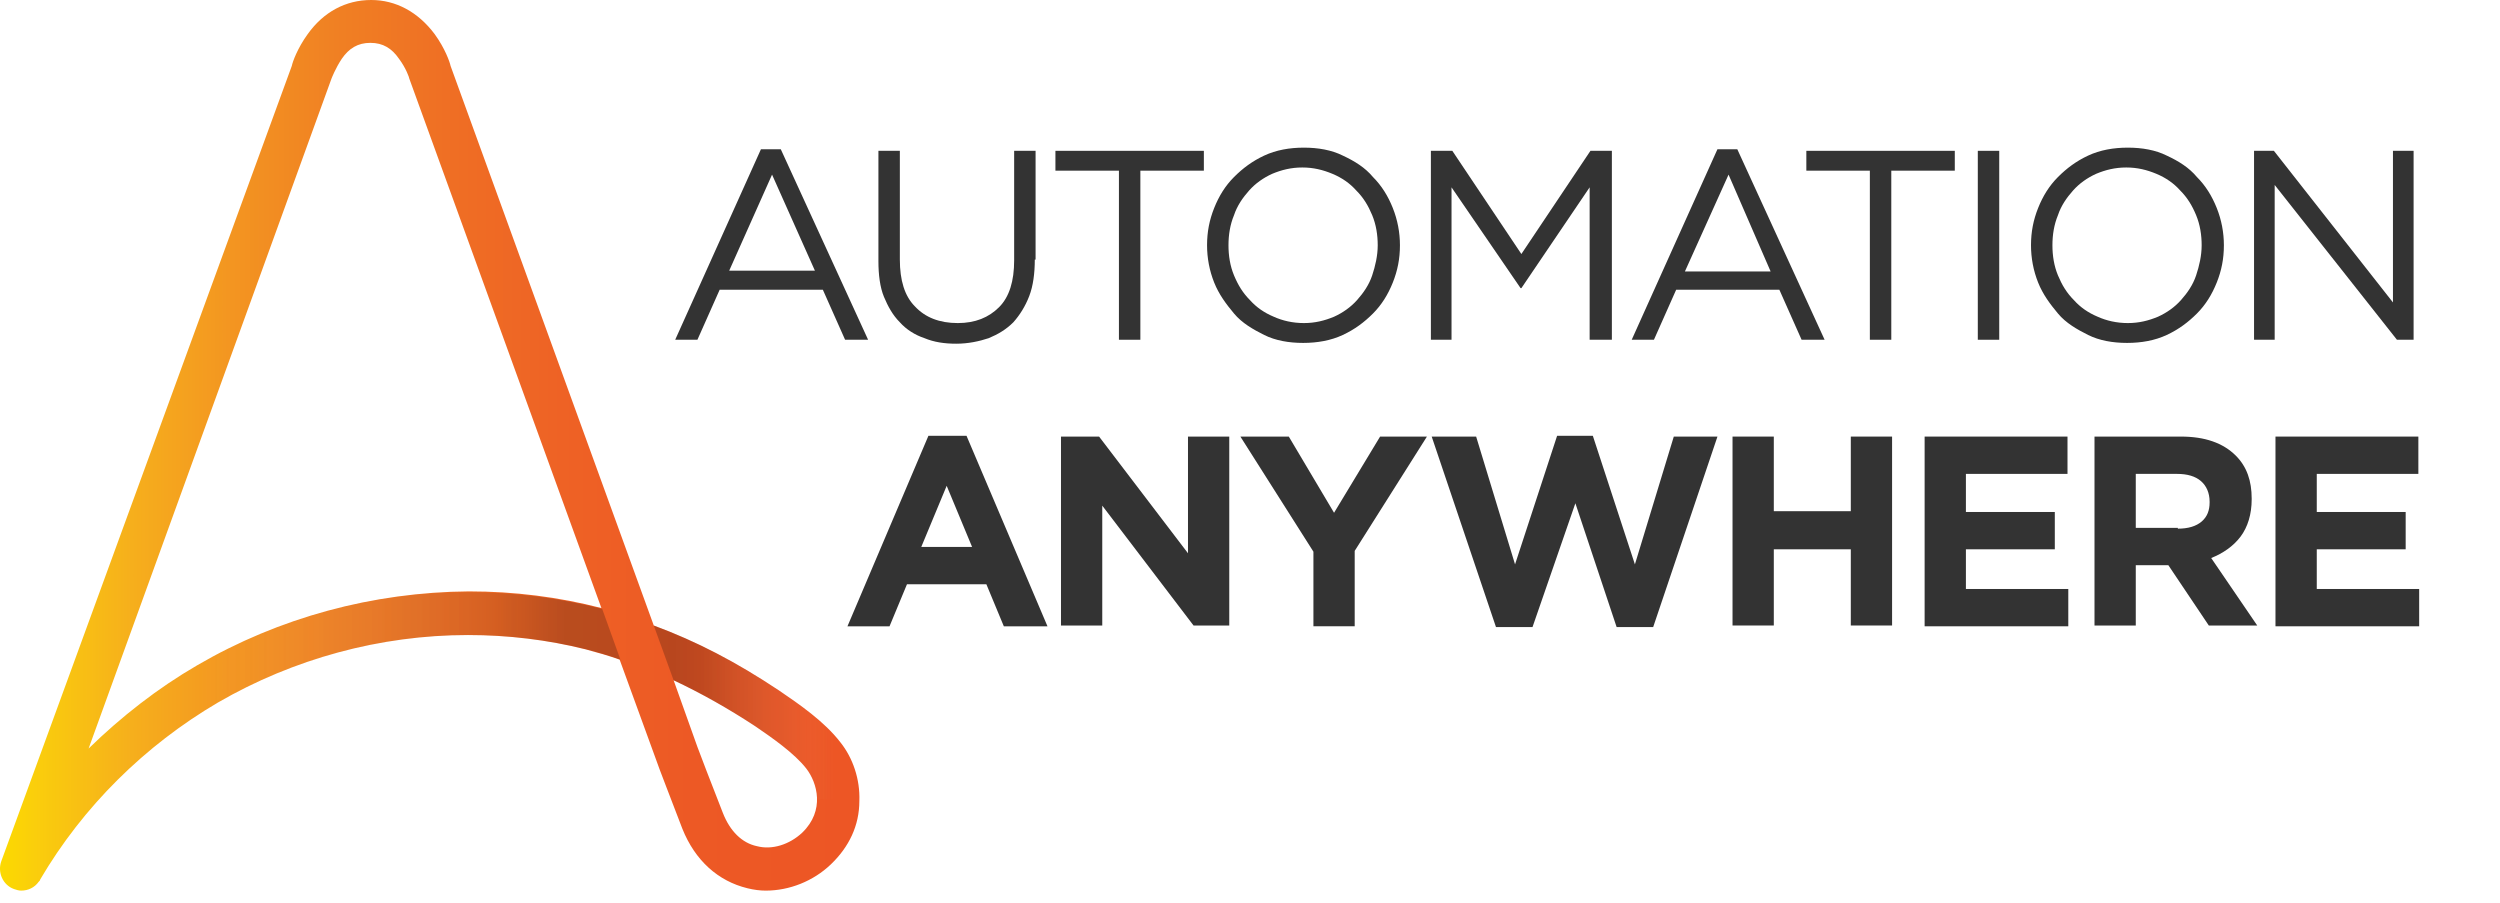
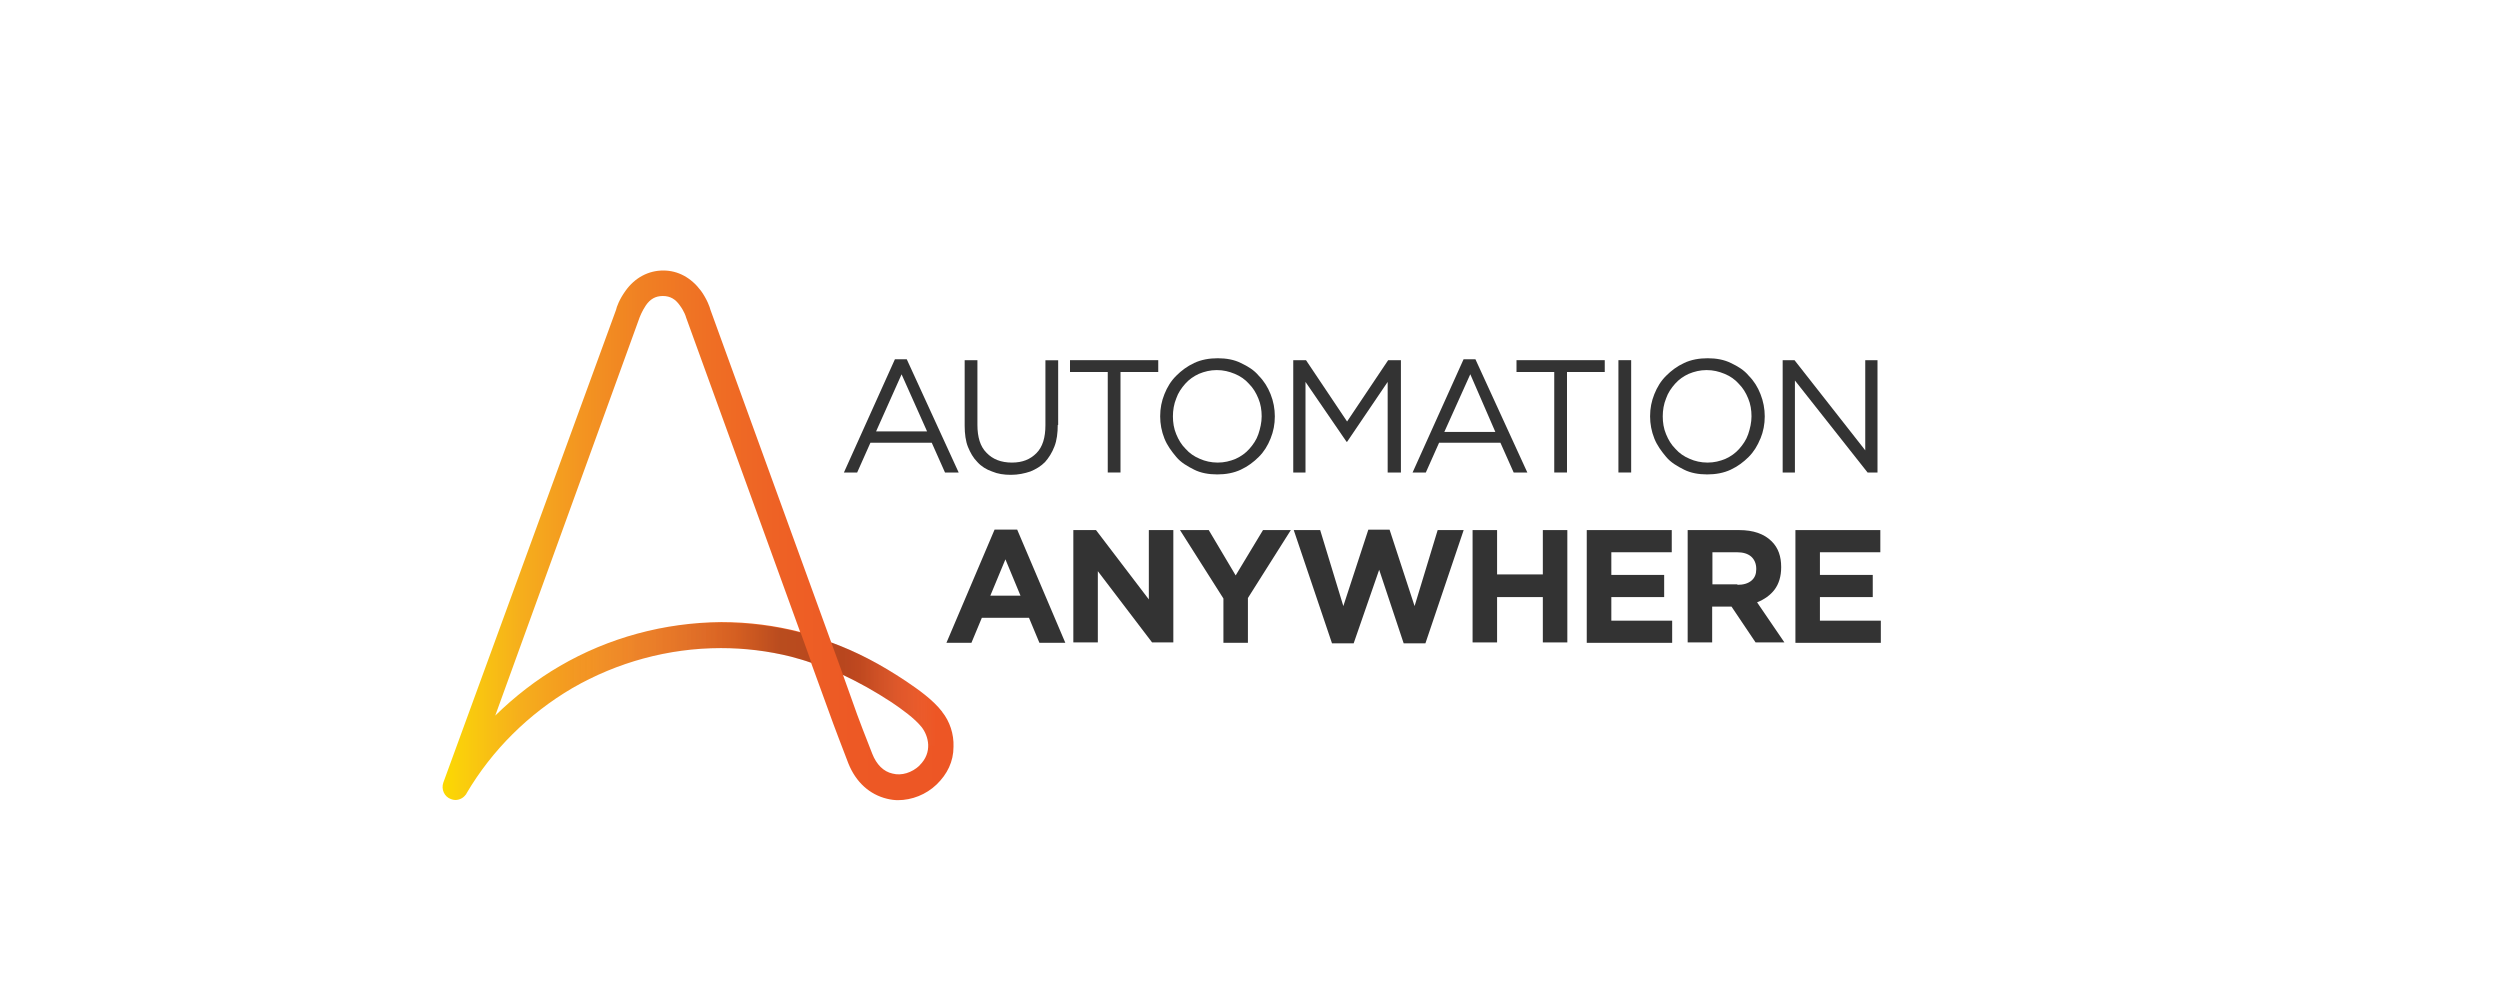
- <svg xmlns="http://www.w3.org/2000/svg" width="180" height="65" viewBox="0 0 180 65" fill="none">
-   <path d="M60.502 53.438C59.359 51.952 57.531 50.694 56.102 49.723C53.016 47.665 50.158 46.179 47.072 45.036L32.441 4.744C32.383 4.458 32.041 3.486 31.297 2.458C30.097 0.857 28.497 0 26.725 0C24.896 0 23.296 0.857 22.153 2.458C21.41 3.486 21.067 4.458 21.01 4.744L0.092 62.011C-0.194 62.811 0.206 63.725 1.007 64.011C1.178 64.068 1.349 64.125 1.521 64.125C2.035 64.125 2.492 63.897 2.778 63.497C2.835 63.44 2.893 63.382 2.893 63.325C5.979 58.067 10.437 53.666 15.695 50.58C21.124 47.437 27.354 45.722 33.698 45.722C36.556 45.722 39.413 46.065 42.157 46.751C43.014 46.98 43.814 47.208 44.614 47.494L47.3 54.867C47.3 54.924 48.386 57.724 49.129 59.667C50.044 61.954 51.701 63.44 53.816 63.954C54.273 64.068 54.73 64.125 55.13 64.125C56.845 64.125 58.559 63.44 59.817 62.239C61.131 60.982 61.874 59.439 61.874 57.667C61.931 56.124 61.417 54.581 60.502 53.438ZM14.209 47.894C11.351 49.551 8.722 51.609 6.379 53.895L23.868 5.658C23.868 5.658 24.153 4.915 24.611 4.229C25.125 3.486 25.754 3.086 26.668 3.086C27.583 3.086 28.211 3.486 28.726 4.229C29.24 4.915 29.469 5.601 29.469 5.658L43.3 43.779C40.213 42.979 37.013 42.579 33.755 42.579C26.84 42.636 20.096 44.465 14.209 47.894ZM57.759 59.953C56.845 60.81 55.587 61.211 54.502 60.925C53.416 60.696 52.558 59.839 52.044 58.524C51.301 56.638 50.272 53.952 50.215 53.781L48.501 48.98C50.444 49.894 52.387 50.98 54.387 52.295C55.645 53.152 57.188 54.238 58.045 55.324C58.845 56.353 59.417 58.353 57.759 59.953Z" fill="url(#paint0_linear_3733_3720)" />
-   <path d="M33.755 42.636C26.896 42.636 20.095 44.465 14.208 47.895C11.351 49.552 8.722 51.609 6.379 53.896L5.921 55.153L2.949 63.269C6.036 58.011 10.493 53.61 15.752 50.581C21.181 47.437 27.411 45.723 33.755 45.723C36.612 45.723 39.47 46.066 42.213 46.752C43.071 46.98 43.871 47.209 44.671 47.495L43.356 43.837C40.213 43.036 37.012 42.636 33.755 42.636Z" fill="url(#paint1_linear_3733_3720)" />
-   <path d="M60.502 53.438C59.359 51.952 57.53 50.695 56.102 49.723C53.015 47.666 50.158 46.18 47.071 45.037L48.5 48.98C50.443 49.895 52.387 50.981 54.387 52.295C55.644 53.152 57.188 54.238 58.045 55.324C58.445 55.839 58.788 56.696 58.788 57.553H61.874C61.931 56.124 61.417 54.581 60.502 53.438Z" fill="url(#paint2_linear_3733_3720)" />
-   <path d="M62.503 24.461H60.846L59.245 20.861H51.816L50.215 24.461H48.615L54.788 10.745H56.216L62.503 24.461ZM55.588 12.573L52.502 19.489H58.674L55.588 12.573Z" fill="#333333" />
-   <path d="M74.505 18.689C74.505 19.661 74.391 20.575 74.105 21.318C73.819 22.061 73.419 22.69 72.962 23.204C72.447 23.718 71.876 24.061 71.19 24.347C70.504 24.576 69.704 24.747 68.847 24.747C67.989 24.747 67.246 24.633 66.561 24.347C65.875 24.119 65.246 23.718 64.789 23.204C64.275 22.69 63.932 22.061 63.646 21.375C63.36 20.689 63.246 19.775 63.246 18.803V10.859H64.789V18.689C64.789 20.175 65.132 21.318 65.875 22.061C66.618 22.861 67.647 23.261 68.961 23.261C70.218 23.261 71.19 22.861 71.933 22.118C72.676 21.375 73.019 20.232 73.019 18.746V10.859H74.562V18.689H74.505Z" fill="#333333" />
-   <path d="M82.106 24.462H80.563V12.288H75.991V10.859H86.678V12.288H82.106V24.462Z" fill="#333333" />
-   <path d="M100.281 20.346C99.939 21.203 99.481 21.946 98.853 22.575C98.224 23.204 97.538 23.718 96.681 24.118C95.823 24.518 94.852 24.69 93.823 24.69C92.794 24.69 91.823 24.518 91.023 24.118C90.223 23.718 89.422 23.261 88.851 22.575C88.279 21.889 87.765 21.203 87.422 20.346C87.079 19.489 86.908 18.574 86.908 17.66C86.908 16.688 87.079 15.831 87.422 14.974C87.765 14.116 88.222 13.373 88.851 12.745C89.48 12.116 90.165 11.602 91.023 11.202C91.88 10.802 92.852 10.63 93.88 10.63C94.909 10.63 95.881 10.802 96.681 11.202C97.538 11.602 98.281 12.059 98.853 12.745C99.481 13.373 99.939 14.116 100.281 14.974C100.624 15.831 100.796 16.745 100.796 17.66C100.796 18.631 100.624 19.489 100.281 20.346ZM98.796 15.488C98.51 14.802 98.167 14.231 97.652 13.716C97.195 13.202 96.624 12.802 95.938 12.516C95.252 12.23 94.566 12.059 93.766 12.059C92.966 12.059 92.28 12.23 91.594 12.516C90.966 12.802 90.394 13.202 89.937 13.716C89.48 14.231 89.079 14.802 88.851 15.488C88.565 16.174 88.451 16.917 88.451 17.66C88.451 18.403 88.565 19.146 88.851 19.832C89.137 20.518 89.48 21.089 89.994 21.604C90.451 22.118 91.023 22.518 91.709 22.804C92.337 23.089 93.08 23.261 93.88 23.261C94.68 23.261 95.366 23.089 96.052 22.804C96.681 22.518 97.252 22.118 97.71 21.604C98.167 21.089 98.567 20.518 98.796 19.832C99.024 19.146 99.196 18.403 99.196 17.66C99.196 16.917 99.081 16.174 98.796 15.488Z" fill="#333333" />
-   <path d="M109.539 20.747H109.482L104.51 13.488V24.462H103.024V10.859H104.567L109.539 18.289L114.512 10.859H116.055V24.462H114.454V13.488L109.539 20.747Z" fill="#333333" />
-   <path d="M131.372 24.461H129.714L128.114 20.861H120.684L119.084 24.461H117.484L123.656 10.745H125.085L131.372 24.461ZM124.456 12.573L121.313 19.546H127.485L124.456 12.573Z" fill="#333333" />
-   <path d="M136.173 24.462H134.63V12.288H130.057V10.859H140.745V12.288H136.173V24.462Z" fill="#333333" />
-   <path d="M143.945 10.859V24.462H142.402V10.859H143.945Z" fill="#333333" />
-   <path d="M159.605 20.346C159.262 21.203 158.805 21.946 158.177 22.575C157.548 23.204 156.862 23.718 156.005 24.118C155.147 24.518 154.176 24.69 153.147 24.69C152.118 24.69 151.147 24.518 150.347 24.118C149.546 23.718 148.746 23.261 148.175 22.575C147.603 21.889 147.089 21.203 146.746 20.346C146.403 19.489 146.232 18.574 146.232 17.66C146.232 16.688 146.403 15.831 146.746 14.974C147.089 14.116 147.546 13.373 148.175 12.745C148.803 12.116 149.489 11.602 150.347 11.202C151.204 10.802 152.175 10.63 153.204 10.63C154.233 10.63 155.205 10.802 156.005 11.202C156.862 11.602 157.605 12.059 158.177 12.745C158.805 13.373 159.262 14.116 159.605 14.974C159.948 15.831 160.12 16.745 160.12 17.66C160.12 18.631 159.948 19.489 159.605 20.346ZM158.119 15.488C157.834 14.802 157.491 14.231 156.976 13.716C156.519 13.202 155.948 12.802 155.262 12.516C154.576 12.23 153.89 12.059 153.09 12.059C152.29 12.059 151.604 12.23 150.918 12.516C150.289 12.802 149.718 13.202 149.261 13.716C148.803 14.231 148.403 14.802 148.175 15.488C147.889 16.174 147.775 16.917 147.775 17.66C147.775 18.403 147.889 19.146 148.175 19.832C148.461 20.518 148.803 21.089 149.318 21.604C149.775 22.118 150.347 22.518 151.032 22.804C151.661 23.089 152.404 23.261 153.204 23.261C154.004 23.261 154.69 23.089 155.376 22.804C156.005 22.518 156.576 22.118 157.033 21.604C157.491 21.089 157.891 20.518 158.119 19.832C158.348 19.146 158.519 18.403 158.519 17.66C158.519 16.917 158.405 16.174 158.119 15.488Z" fill="#333333" />
-   <path d="M172.293 10.859H173.779V24.462H172.579L163.777 13.317V24.462H162.291V10.859H163.72L172.293 21.775V10.859Z" fill="#333333" />
-   <path d="M66.846 31.377H69.589L75.419 45.094H72.276L71.018 42.065H65.303L64.046 45.094H61.017L66.846 31.377ZM69.99 39.379L68.161 34.978L66.332 39.379H69.99Z" fill="#333333" />
-   <path d="M76.391 31.434H79.134L85.535 39.835V31.434H88.507V45.036H85.935L79.363 36.406V45.036H76.391V31.434Z" fill="#333333" />
-   <path d="M94.566 39.721L89.308 31.434H92.794L96.052 36.92L99.367 31.434H102.739L97.538 39.664V45.093H94.566V39.721Z" fill="#333333" />
-   <path d="M103.082 31.434H106.282L109.083 40.636L112.112 31.377H114.684L117.713 40.636L120.513 31.434H123.657L119.028 45.151H116.398L113.427 36.235L110.34 45.151H107.711L103.082 31.434Z" fill="#333333" />
-   <path d="M124.742 31.434H127.714V36.806H133.258V31.434H136.23V45.036H133.258V39.55H127.714V45.036H124.742V31.434Z" fill="#333333" />
-   <path d="M138.63 31.434H148.86V34.12H141.545V36.863H147.946V39.55H141.545V42.407H148.917V45.093H138.573V31.434H138.63Z" fill="#333333" />
-   <path d="M150.804 31.434H157.034C158.749 31.434 160.063 31.891 160.978 32.806C161.778 33.606 162.121 34.634 162.121 35.892V35.949C162.121 37.035 161.835 37.949 161.321 38.635C160.806 39.321 160.063 39.835 159.206 40.178L162.521 45.036H159.034L156.12 40.693H156.062H153.776V45.036H150.804V31.434ZM156.805 38.064C157.548 38.064 158.12 37.892 158.52 37.549C158.92 37.206 159.092 36.749 159.092 36.178V36.12C159.092 35.492 158.863 34.977 158.463 34.634C158.063 34.291 157.491 34.12 156.748 34.12H153.776V38.006H156.805V38.064Z" fill="#333333" />
-   <path d="M163.892 31.434H174.122V34.12H166.807V36.863H173.208V39.55H166.807V42.407H174.18V45.093H163.835V31.434H163.892Z" fill="#333333" />
+ <svg xmlns="http://www.w3.org/2000/svg" id="Layer_1" data-name="Layer 1" viewBox="0 0 300 120">
  <defs>
-     <linearGradient id="paint0_linear_3733_3720" x1="-0.003" y1="32.049" x2="61.914" y2="32.049" gradientUnits="userSpaceOnUse">
-       <stop stop-color="#FCDA00" />
-       <stop offset="0.041" stop-color="#FACE0C" />
-       <stop offset="0.153" stop-color="#F6AF1C" />
-       <stop offset="0.27" stop-color="#F39521" />
-       <stop offset="0.391" stop-color="#F08023" />
-       <stop offset="0.518" stop-color="#EF6F24" />
-       <stop offset="0.653" stop-color="#EE6225" />
-       <stop offset="0.802" stop-color="#ED5925" />
-       <stop offset="0.991" stop-color="#ED5625" />
-       <stop offset="1" stop-color="#ED5625" />
+     <style>
+       .cls-1 {
+         fill: url(#linear-gradient-3);
+       }
+ 
+       .cls-2 {
+         fill: url(#linear-gradient-2);
+       }
+ 
+       .cls-3 {
+         fill: url(#linear-gradient);
+       }
+ 
+       .cls-4 {
+         fill: #333;
+       }
+     </style>
+     <linearGradient id="linear-gradient" x1="53.11" y1="57.77" x2="114.42" y2="57.77" gradientTransform="translate(0 122) scale(1 -1)" gradientUnits="userSpaceOnUse">
+       <stop offset="0" stop-color="#fcda00" />
+       <stop offset=".04" stop-color="#face0c" />
+       <stop offset=".15" stop-color="#f6af1c" />
+       <stop offset=".27" stop-color="#f39521" />
+       <stop offset=".39" stop-color="#f08023" />
+       <stop offset=".52" stop-color="#ef6f24" />
+       <stop offset=".65" stop-color="#ee6225" />
+       <stop offset=".8" stop-color="#ed5925" />
+       <stop offset=".99" stop-color="#ed5625" />
+       <stop offset="1" stop-color="#ed5625" />
    </linearGradient>
-     <linearGradient id="paint1_linear_3733_3720" x1="2.944" y1="52.947" x2="44.623" y2="52.947" gradientUnits="userSpaceOnUse">
-       <stop offset="0.277" stop-color="white" stop-opacity="0" />
-       <stop offset="0.326" stop-color="#ECEBEB" stop-opacity="0.011" />
-       <stop offset="0.4" stop-color="#CCC9C9" stop-opacity="0.029" />
-       <stop offset="0.491" stop-color="#9F9B9B" stop-opacity="0.05" />
-       <stop offset="0.596" stop-color="#696565" stop-opacity="0.074" />
-       <stop offset="0.71" stop-color="#353232" stop-opacity="0.101" />
-       <stop offset="0.792" stop-color="#0A0608" stop-opacity="0.12" />
-       <stop offset="0.905" stop-color="#0A0608" stop-opacity="0.23" />
+     <linearGradient id="linear-gradient-2" x1="56.03" y1="37.07" x2="97.33" y2="37.07" gradientTransform="translate(0 122) scale(1 -1)" gradientUnits="userSpaceOnUse">
+       <stop offset=".28" stop-color="#fff" stop-opacity="0" />
+       <stop offset=".33" stop-color="#ecebeb" stop-opacity=".01" />
+       <stop offset=".4" stop-color="#ccc9c9" stop-opacity=".03" />
+       <stop offset=".49" stop-color="#9f9b9b" stop-opacity=".05" />
+       <stop offset=".6" stop-color="#696565" stop-opacity=".07" />
+       <stop offset=".71" stop-color="#353232" stop-opacity=".1" />
+       <stop offset=".79" stop-color="#0a0608" stop-opacity=".12" />
+       <stop offset=".91" stop-color="#0a0608" stop-opacity=".23" />
    </linearGradient>
-     <linearGradient id="paint2_linear_3733_3720" x1="47.038" y1="51.303" x2="61.913" y2="51.303" gradientUnits="userSpaceOnUse">
-       <stop offset="0.108" stop-color="#0A0608" stop-opacity="0.23" />
-       <stop offset="0.239" stop-color="#0A0608" stop-opacity="0.2" />
-       <stop offset="0.307" stop-color="#1A1718" stop-opacity="0.179" />
-       <stop offset="0.439" stop-color="#3B3737" stop-opacity="0.137" />
-       <stop offset="0.622" stop-color="#757070" stop-opacity="0.08" />
-       <stop offset="0.846" stop-color="#E4E2E2" stop-opacity="0.01" />
-       <stop offset="0.877" stop-color="white" stop-opacity="0" />
+     <linearGradient id="linear-gradient-3" x1="99.72" y1="38.71" x2="114.46" y2="38.71" gradientTransform="translate(0 122) scale(1 -1)" gradientUnits="userSpaceOnUse">
+       <stop offset=".11" stop-color="#0a0608" stop-opacity=".23" />
+       <stop offset=".24" stop-color="#0a0608" stop-opacity=".2" />
+       <stop offset=".31" stop-color="#1a1718" stop-opacity=".18" />
+       <stop offset=".44" stop-color="#3b3737" stop-opacity=".14" />
+       <stop offset=".62" stop-color="#757070" stop-opacity=".08" />
+       <stop offset=".85" stop-color="#e4e2e2" stop-opacity="0" />
+       <stop offset=".88" stop-color="#fff" stop-opacity="0" />
    </linearGradient>
  </defs>
+   <path class="cls-3" d="M113.06,85.41c-1.13-1.47-2.94-2.72-4.36-3.68-3.06-2.04-5.89-3.51-8.95-4.64l-14.5-39.92c-.06-.28-.4-1.25-1.13-2.27-1.19-1.59-2.77-2.44-4.53-2.44s-3.4.85-4.53,2.44c-.74,1.02-1.08,1.98-1.13,2.27l-20.73,56.74c-.28.79.11,1.7.91,1.98.17.06.34.11.51.11.51,0,.96-.23,1.25-.62.06-.06.11-.11.11-.17,3.06-5.21,7.48-9.57,12.69-12.63,5.38-3.11,11.55-4.81,17.84-4.81,2.83,0,5.66.34,8.38,1.02.85.23,1.64.45,2.44.74l2.66,7.31c0,.06,1.08,2.83,1.81,4.76.91,2.27,2.55,3.74,4.64,4.25.45.11.91.17,1.3.17,1.7,0,3.4-.68,4.64-1.87,1.3-1.25,2.04-2.77,2.04-4.53.06-1.53-.45-3.06-1.36-4.19ZM67.19,79.92c-2.83,1.64-5.44,3.68-7.76,5.95l17.33-47.8s.28-.74.74-1.42c.51-.74,1.13-1.13,2.04-1.13s1.53.4,2.04,1.13c.51.68.74,1.36.74,1.42l13.7,37.77c-3.06-.79-6.23-1.19-9.46-1.19-6.85.06-13.53,1.87-19.37,5.27ZM110.34,91.87c-.91.85-2.15,1.25-3.23.96-1.08-.23-1.93-1.08-2.44-2.38-.74-1.87-1.76-4.53-1.81-4.7l-1.7-4.76c1.93.91,3.85,1.98,5.83,3.28,1.25.85,2.77,1.93,3.62,3,.79,1.02,1.36,3-.28,4.59Z" />
+   <path class="cls-2" d="M86.55,74.71c-6.8,0-13.53,1.81-19.37,5.21-2.83,1.64-5.44,3.68-7.76,5.95l-.45,1.25-2.94,8.04c3.06-5.21,7.48-9.57,12.69-12.57,5.38-3.11,11.55-4.81,17.84-4.81,2.83,0,5.66.34,8.38,1.02.85.23,1.64.45,2.44.74l-1.3-3.62c-3.11-.79-6.29-1.19-9.51-1.19Z" />
+   <path class="cls-1" d="M113.06,85.41c-1.13-1.47-2.94-2.72-4.36-3.68-3.06-2.04-5.89-3.51-8.95-4.64l1.42,3.91c1.93.91,3.85,1.98,5.83,3.28,1.25.85,2.77,1.93,3.62,3,.4.51.74,1.36.74,2.21h3.06c.06-1.42-.45-2.94-1.36-4.08Z" />
+   <path class="cls-4" d="M115.04,56.7h-1.64l-1.59-3.57h-7.36l-1.59,3.57h-1.59l6.12-13.59h1.42l6.23,13.59ZM108.19,44.92l-3.06,6.85h6.12l-3.06-6.85Z" />
+   <path class="cls-4" d="M126.93,50.98c0,.96-.11,1.87-.4,2.6-.28.74-.68,1.36-1.13,1.87-.51.51-1.08.85-1.76,1.13-.68.23-1.47.4-2.32.4s-1.59-.11-2.27-.4c-.68-.23-1.3-.62-1.76-1.13-.51-.51-.85-1.13-1.13-1.81-.28-.68-.4-1.59-.4-2.55v-7.87h1.53v7.76c0,1.47.34,2.6,1.08,3.34.74.79,1.76,1.19,3.06,1.19s2.21-.4,2.94-1.13c.74-.74,1.08-1.87,1.08-3.34v-7.81h1.53v7.76h-.06Z" />
+   <path class="cls-4" d="M134.46,56.7h-1.53v-12.06h-4.53v-1.42h10.59v1.42h-4.53v12.06Z" />
+   <path class="cls-4" d="M152.47,52.62c-.34.85-.79,1.59-1.42,2.21-.62.62-1.3,1.13-2.15,1.53-.85.4-1.81.57-2.83.57s-1.98-.17-2.77-.57c-.79-.4-1.59-.85-2.15-1.53-.57-.68-1.08-1.36-1.42-2.21-.34-.85-.51-1.76-.51-2.66,0-.96.17-1.81.51-2.66.34-.85.79-1.59,1.42-2.21.62-.62,1.3-1.13,2.15-1.53.85-.4,1.81-.57,2.83-.57s1.98.17,2.77.57c.85.4,1.59.85,2.15,1.53.62.62,1.08,1.36,1.42,2.21.34.85.51,1.76.51,2.66,0,.96-.17,1.81-.51,2.66ZM151,47.81c-.28-.68-.62-1.25-1.13-1.76-.45-.51-1.02-.91-1.7-1.19-.68-.28-1.36-.45-2.15-.45s-1.47.17-2.15.45c-.62.28-1.19.68-1.64,1.19-.45.51-.85,1.08-1.08,1.76-.28.68-.4,1.42-.4,2.15s.11,1.47.4,2.15c.28.68.62,1.25,1.13,1.76.45.51,1.02.91,1.7,1.19.62.28,1.36.45,2.15.45s1.47-.17,2.15-.45c.62-.28,1.19-.68,1.64-1.19.45-.51.85-1.08,1.08-1.76.23-.68.4-1.42.4-2.15s-.11-1.47-.4-2.15Z" />
+   <path class="cls-4" d="M161.65,53.02h-.06l-4.93-7.19v10.87h-1.47v-13.48h1.53l4.93,7.36,4.93-7.36h1.53v13.48h-1.59v-10.87l-4.87,7.19Z" />
+   <path class="cls-4" d="M183.28,56.7h-1.64l-1.59-3.57h-7.36l-1.59,3.57h-1.59l6.12-13.59h1.42l6.23,13.59ZM176.43,44.92l-3.11,6.91h6.12l-3-6.91Z" />
+   <path class="cls-4" d="M188.04,56.7h-1.53v-12.06h-4.53v-1.42h10.59v1.42h-4.53v12.06Z" />
+   <path class="cls-4" d="M195.74,43.22v13.48h-1.53v-13.48h1.53Z" />
+   <path class="cls-4" d="M211.25,52.62c-.34.85-.79,1.59-1.41,2.21-.62.62-1.3,1.13-2.15,1.53-.85.4-1.81.57-2.83.57s-1.98-.17-2.77-.57c-.79-.4-1.59-.85-2.15-1.53-.57-.68-1.08-1.36-1.42-2.21s-.51-1.76-.51-2.66c0-.96.17-1.81.51-2.66.34-.85.79-1.59,1.42-2.21.62-.62,1.3-1.13,2.15-1.53.85-.4,1.81-.57,2.83-.57s1.98.17,2.78.57c.85.4,1.59.85,2.15,1.53.62.62,1.08,1.36,1.41,2.21.34.85.51,1.76.51,2.66,0,.96-.17,1.81-.51,2.66ZM209.78,47.81c-.28-.68-.62-1.25-1.13-1.76-.45-.51-1.02-.91-1.7-1.19-.68-.28-1.36-.45-2.15-.45s-1.47.17-2.15.45c-.62.28-1.19.68-1.64,1.19-.45.51-.85,1.08-1.08,1.76-.28.68-.4,1.42-.4,2.15s.11,1.47.4,2.15c.28.68.62,1.25,1.13,1.76.45.51,1.02.91,1.7,1.19.62.28,1.36.45,2.15.45s1.47-.17,2.15-.45c.62-.28,1.19-.68,1.64-1.19.45-.51.85-1.08,1.08-1.76.23-.68.4-1.42.4-2.15s-.11-1.47-.4-2.15Z" />
+   <path class="cls-4" d="M223.83,43.22h1.47v13.48h-1.19l-8.72-11.04v11.04h-1.47v-13.48h1.42l8.49,10.82v-10.82Z" />
+   <path class="cls-4" d="M119.34,63.55h2.72l5.78,13.59h-3.11l-1.25-3h-5.66l-1.25,3h-3l5.78-13.59ZM122.46,71.48l-1.81-4.36-1.81,4.36h3.62Z" />
+   <path class="cls-4" d="M128.8,63.61h2.72l6.34,8.32v-8.32h2.94v13.48h-2.55l-6.51-8.55v8.55h-2.94v-13.48Z" />
+   <path class="cls-4" d="M146.81,71.82l-5.21-8.21h3.45l3.23,5.44,3.28-5.44h3.34l-5.15,8.15v5.38h-2.94v-5.32Z" />
+   <path class="cls-4" d="M155.25,63.61h3.17l2.78,9.12,3-9.17h2.55l3,9.17,2.77-9.12h3.12l-4.59,13.59h-2.61l-2.94-8.83-3.06,8.83h-2.6l-4.59-13.59Z" />
+   <path class="cls-4" d="M176.71,63.61h2.94v5.32h5.49v-5.32h2.94v13.48h-2.94v-5.44h-5.49v5.44h-2.94v-13.48Z" />
+   <path class="cls-4" d="M190.47,63.61h10.14v2.66h-7.25v2.72h6.34v2.66h-6.34v2.83h7.3v2.66h-10.25v-13.53h.06Z" />
+   <path class="cls-4" d="M202.53,63.61h6.17c1.7,0,3,.45,3.91,1.36.79.79,1.13,1.81,1.13,3.06v.06c0,1.08-.28,1.98-.79,2.66-.51.68-1.25,1.19-2.1,1.53l3.28,4.81h-3.46l-2.89-4.3h-2.32v4.3h-2.94v-13.48ZM208.48,70.18c.74,0,1.3-.17,1.7-.51.4-.34.57-.79.57-1.36v-.06c0-.62-.23-1.13-.62-1.47-.4-.34-.96-.51-1.7-.51h-2.94v3.85h3v.06Z" />
+   <path class="cls-4" d="M215.5,63.61h10.14v2.66h-7.25v2.72h6.34v2.66h-6.34v2.83h7.31v2.66h-10.25v-13.53h.06Z" />
</svg>
